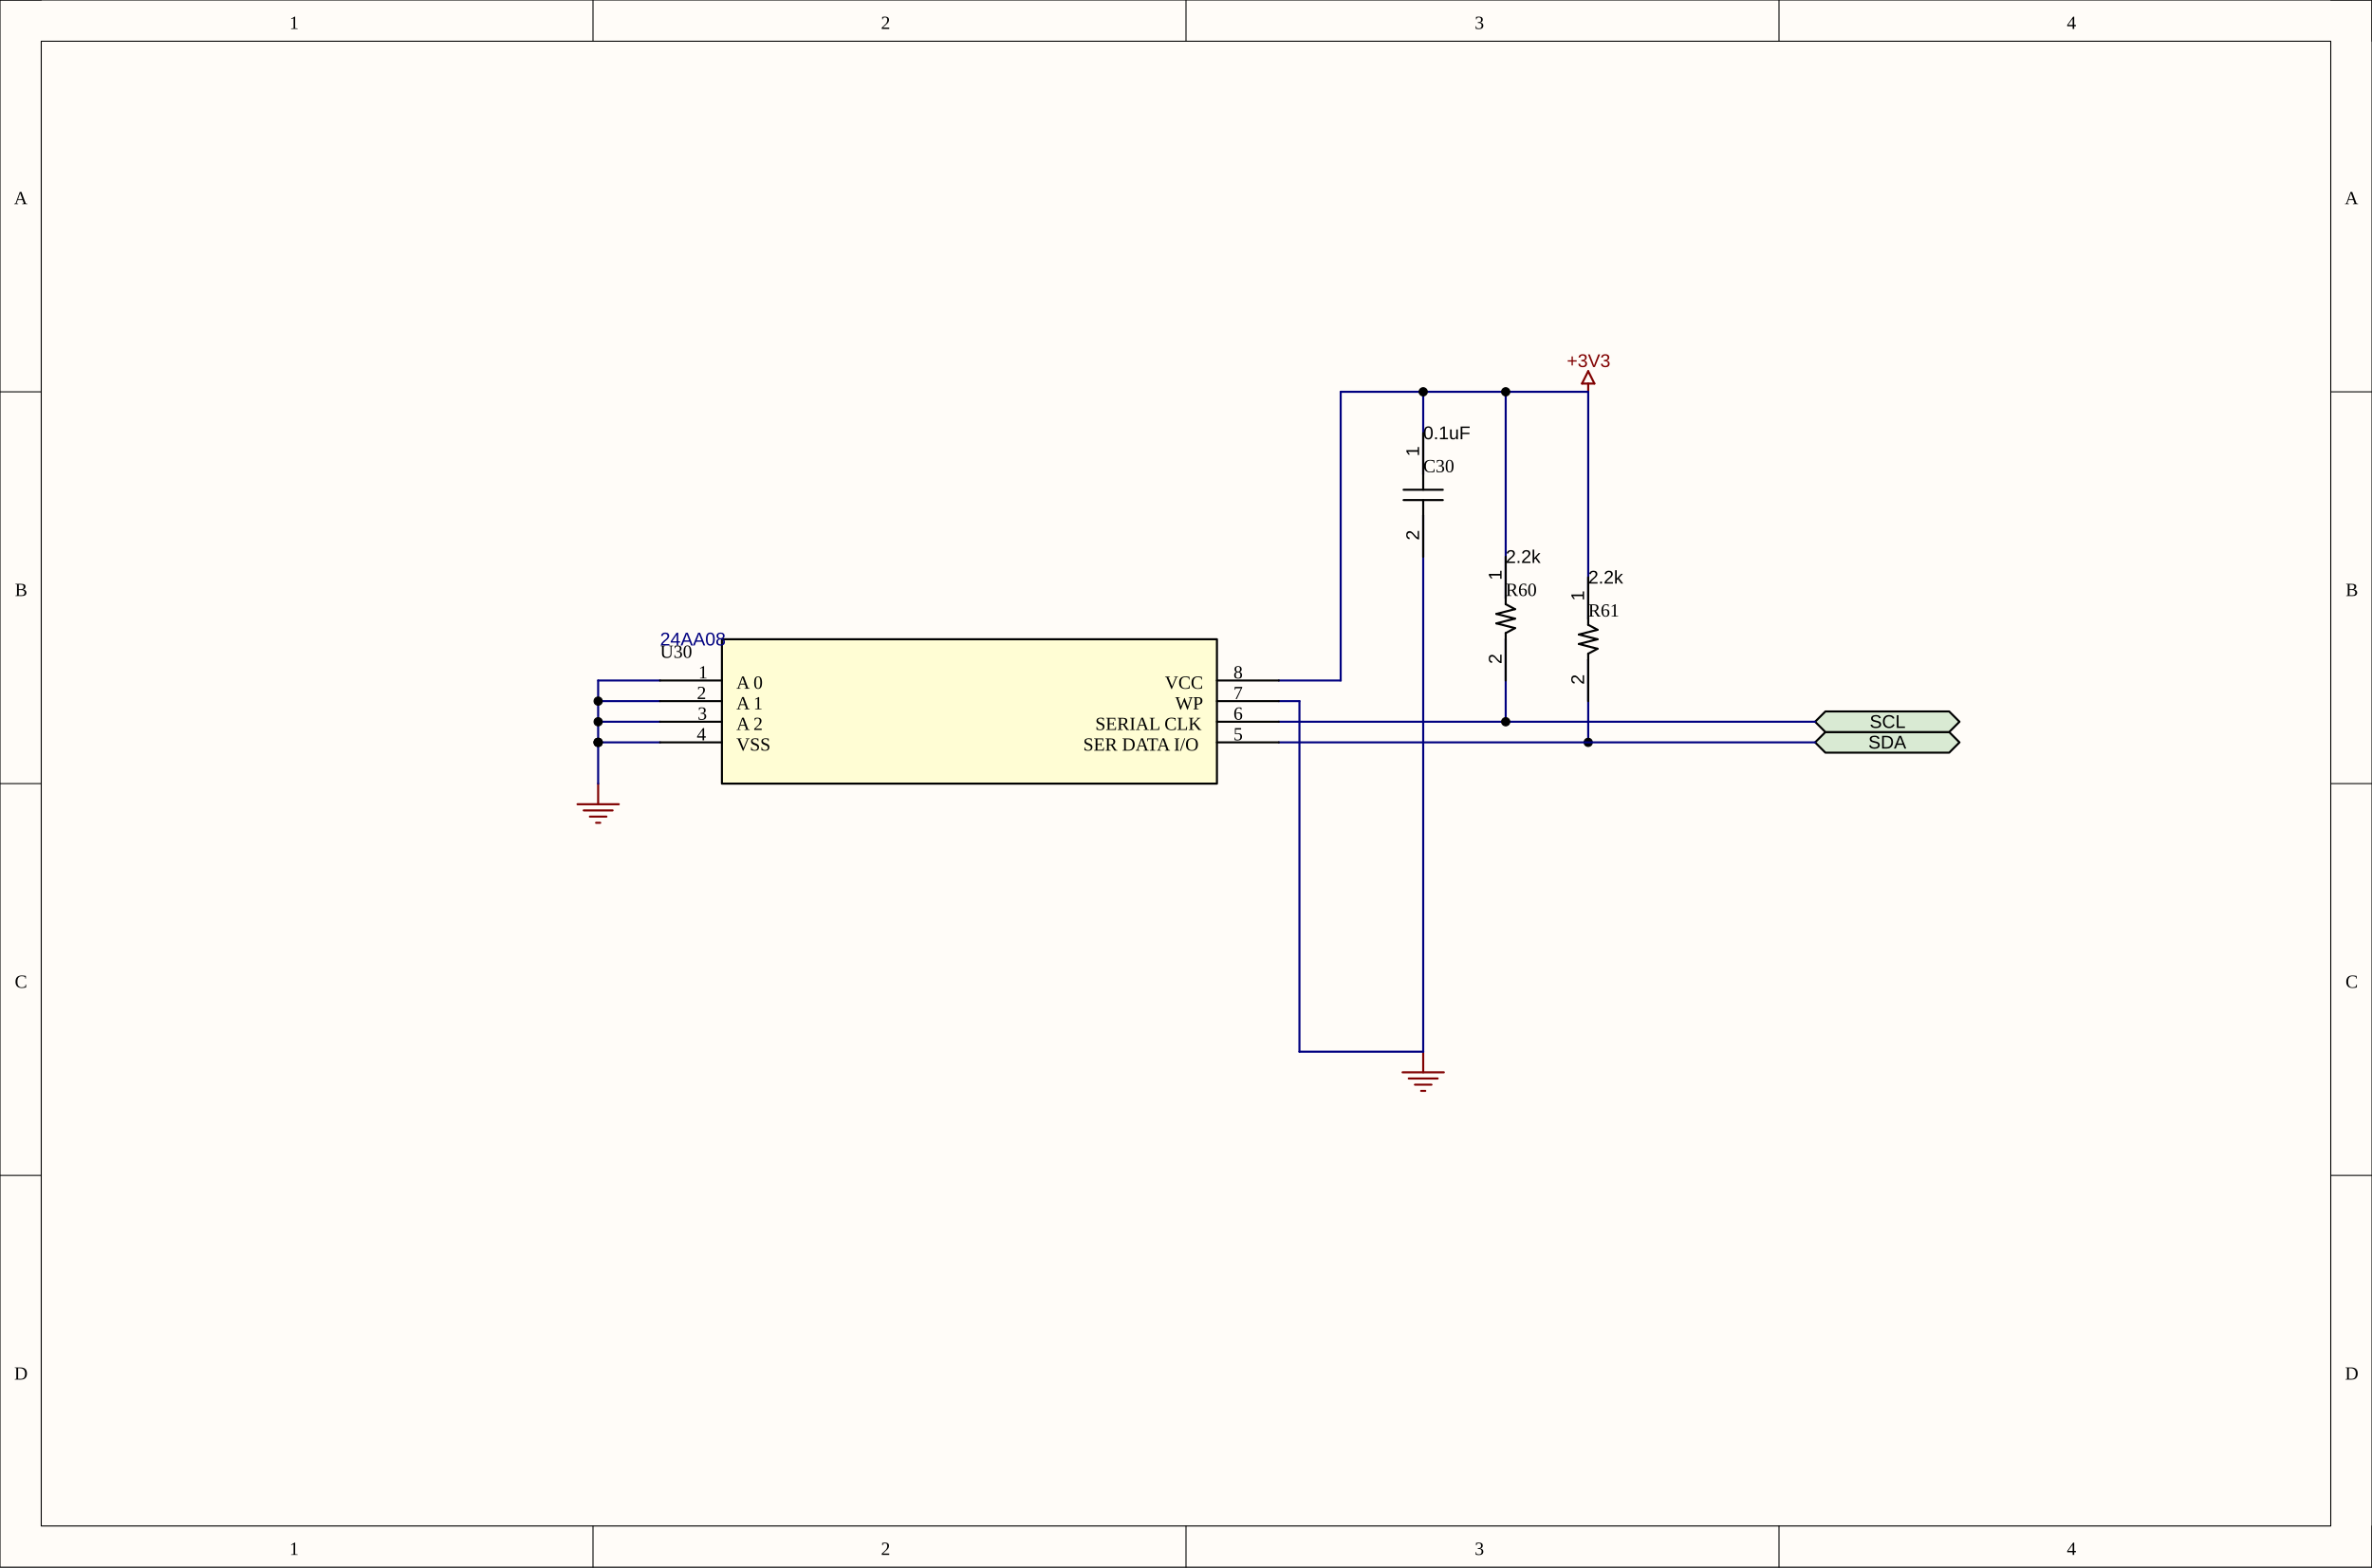
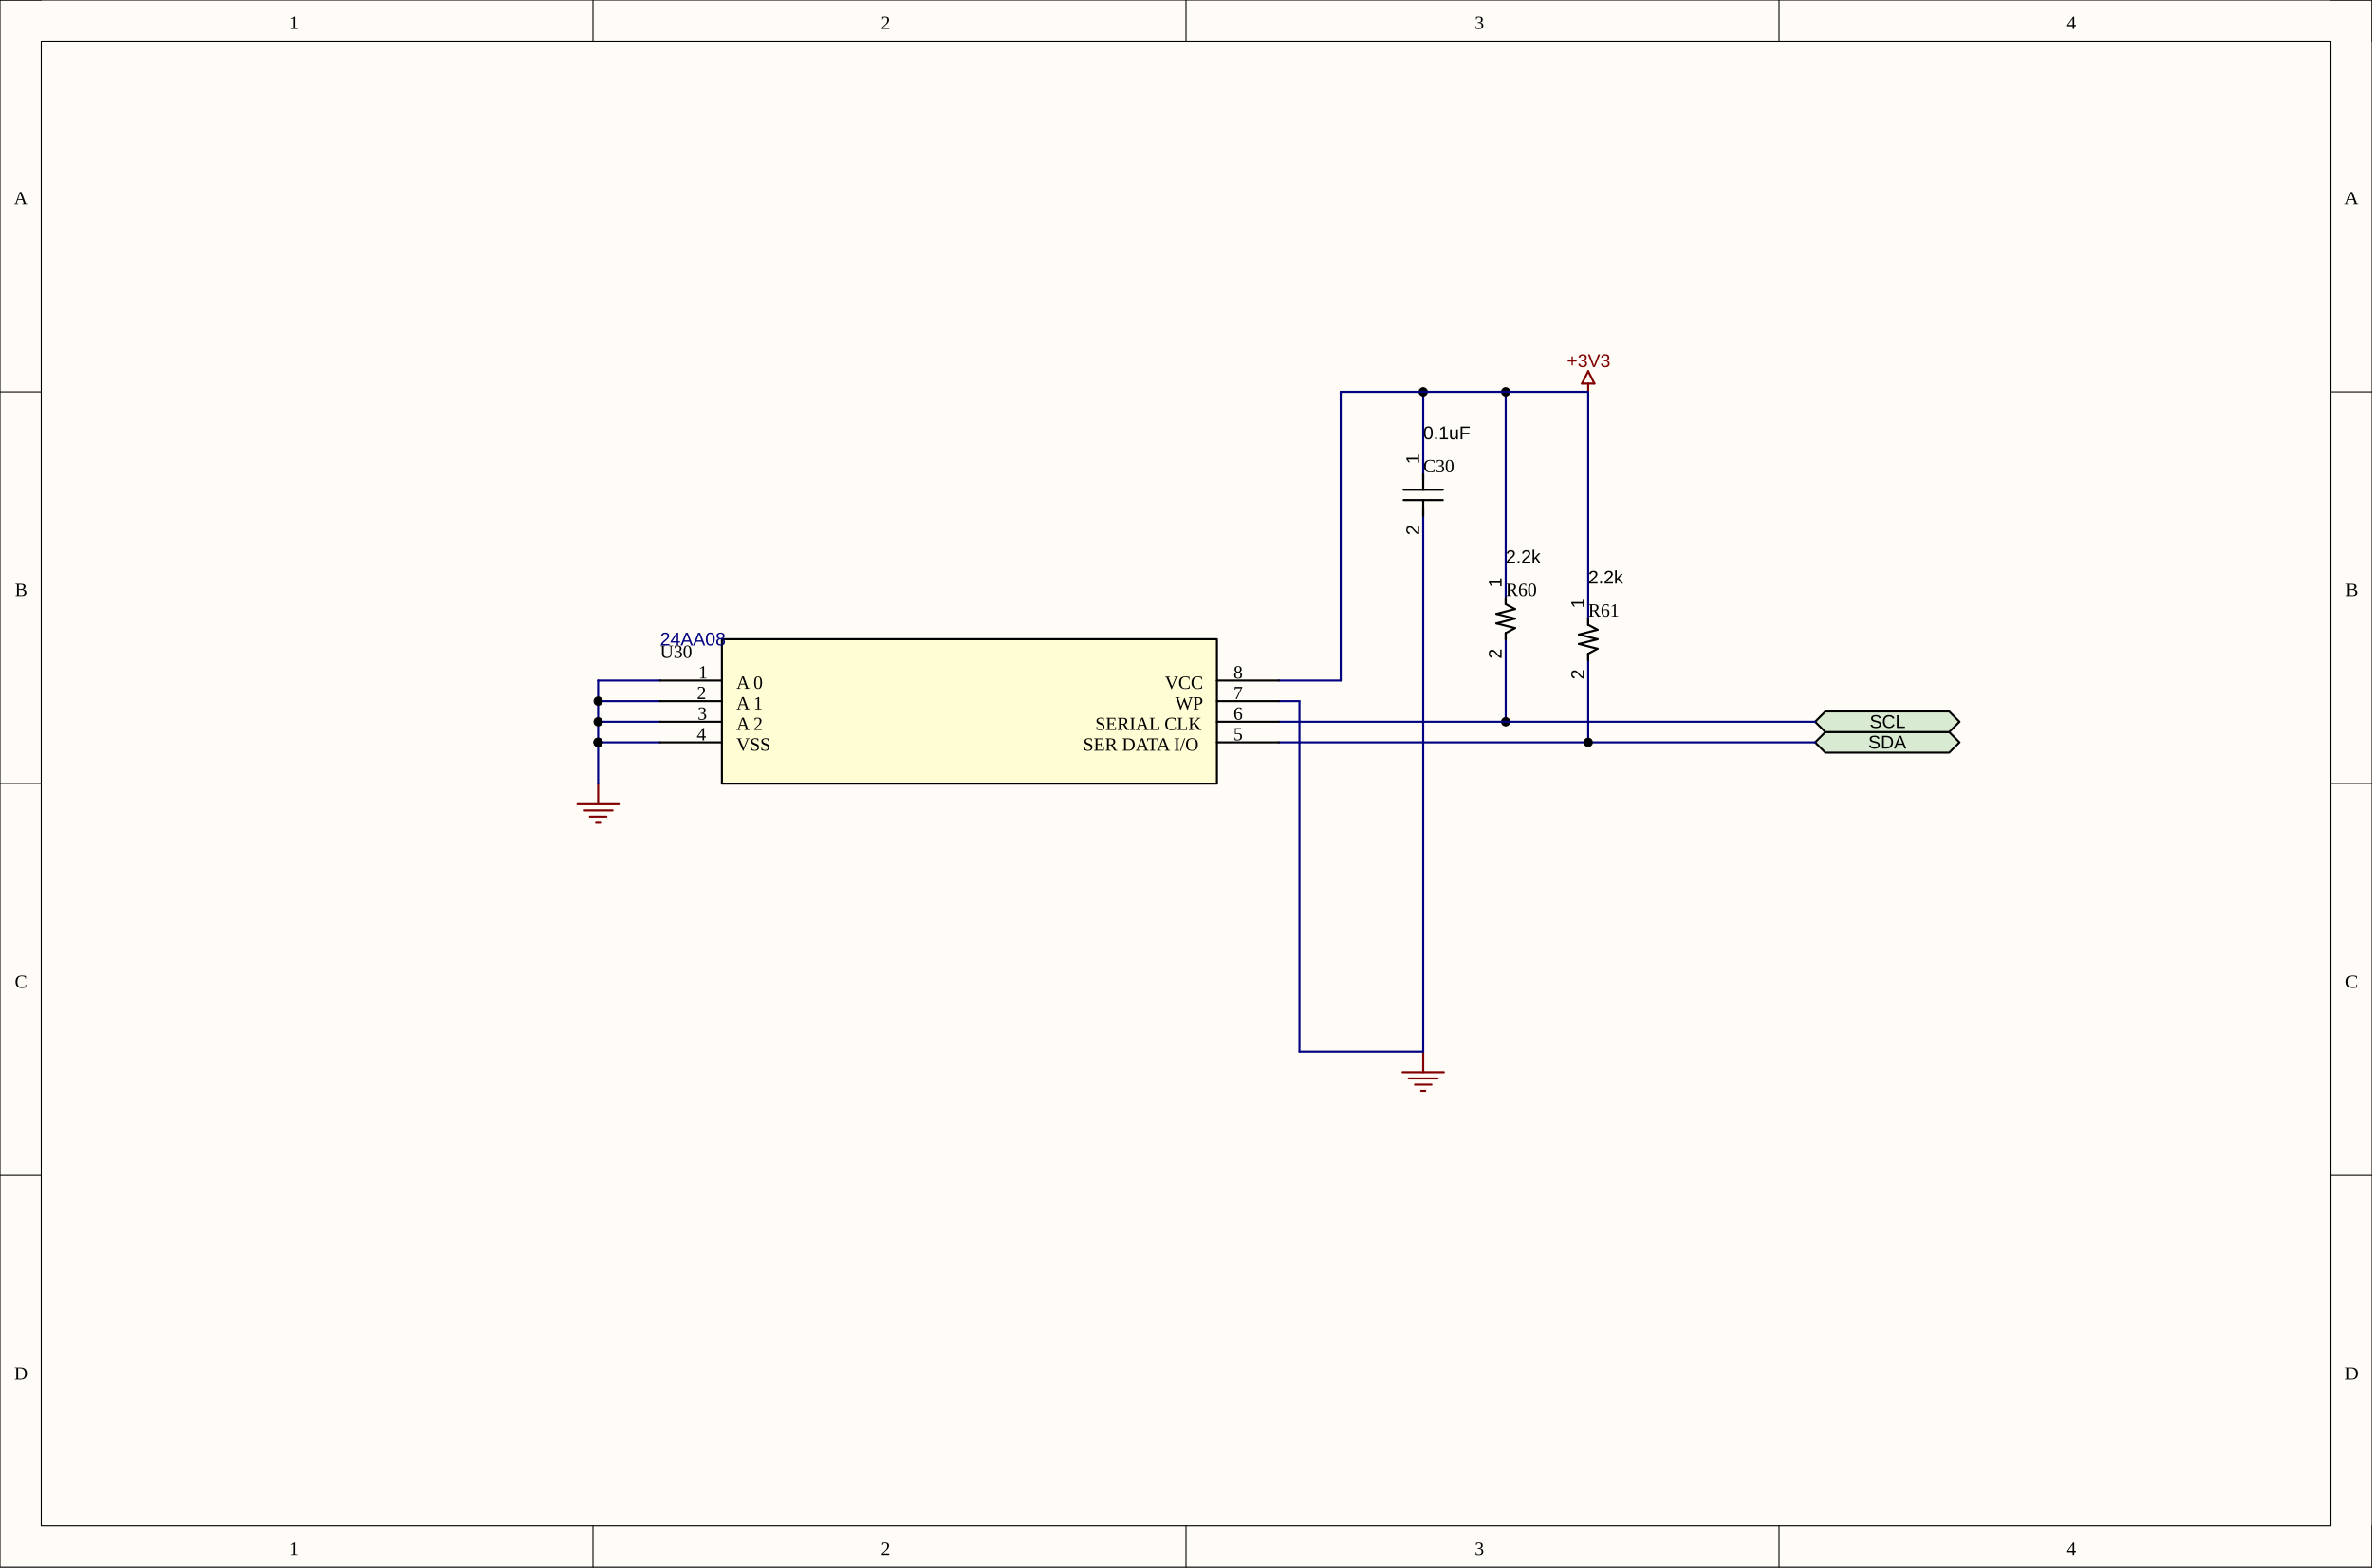
- <svg xmlns="http://www.w3.org/2000/svg" version="1.1" stroke-linecap="round" stroke-linejoin="round" fill="none" width="1150" height="760" viewBox="0 0 1150 760" data-doc-id="0MPFY3GQ" data-doc-ver="2">
+ <svg xmlns="http://www.w3.org/2000/svg" version="1.1" stroke-linecap="round" stroke-linejoin="round" fill="none" width="1150" height="760" viewBox="0 0 1150 760" data-doc-id="FQWUHC8X" data-doc-ver="2">
  <g id="scene">
    <g id="DocumentMainGroup">
      <g id="BackgroundGroup">
        <rect x="0" y="0" width="1150" height="760" fill="#E3E3E3" fill-opacity="1" />
      </g>
-       <g id="0MPFY3GQ">
-         <g id="0MPFY3GQ">
+       <g id="FQWUHC8X">
+         <g id="FQWUHC8X">
          <rect x="0" y="0" width="1150" height="760" fill="#FFFCF8" fill-opacity="1" />
          <rect x="0" y="0" width="1150" height="760" stroke="#000000" stroke-width="0.5px" vector-effect="non-scaling-stroke" />
          <rect x="20" y="20" width="1110" height="720" fill="#FFFCF8" fill-opacity="1" />
          <rect x="20" y="20" width="1110" height="720" stroke="#000000" stroke-width="0.5px" vector-effect="non-scaling-stroke" />
          <line x1="287.5" y1="760" x2="287.5" y2="740" stroke="#000000" stroke-width="0.5px" vector-effect="non-scaling-stroke" />
          <text x="140.337" y="754.03" font-size="9.03px" font-family="Times New Roman" fill="#000000" xml:space="preserve">1</text>
          <line x1="287.5" y1="0" x2="287.5" y2="20" stroke="#000000" stroke-width="0.5px" vector-effect="non-scaling-stroke" />
          <text x="140.337" y="14.03" font-size="9.03px" font-family="Times New Roman" fill="#000000" xml:space="preserve">1</text>
          <line x1="575" y1="760" x2="575" y2="740" stroke="#000000" stroke-width="0.5px" vector-effect="non-scaling-stroke" />
          <text x="427.11" y="754.03" font-size="9.03px" font-family="Times New Roman" fill="#000000" xml:space="preserve">2</text>
          <line x1="575" y1="0" x2="575" y2="20" stroke="#000000" stroke-width="0.5px" vector-effect="non-scaling-stroke" />
          <text x="427.11" y="14.03" font-size="9.03px" font-family="Times New Roman" fill="#000000" xml:space="preserve">2</text>
          <line x1="862.5" y1="760" x2="862.5" y2="740" stroke="#000000" stroke-width="0.5px" vector-effect="non-scaling-stroke" />
          <text x="714.985" y="754.03" font-size="9.03px" font-family="Times New Roman" fill="#000000" xml:space="preserve">3</text>
          <line x1="862.5" y1="0" x2="862.5" y2="20" stroke="#000000" stroke-width="0.5px" vector-effect="non-scaling-stroke" />
          <text x="714.985" y="14.03" font-size="9.03px" font-family="Times New Roman" fill="#000000" xml:space="preserve">3</text>
          <line x1="1150" y1="760" x2="1150" y2="740" stroke="#000000" stroke-width="0.5px" vector-effect="non-scaling-stroke" />
          <text x="1002.048" y="754.03" font-size="9.03px" font-family="Times New Roman" fill="#000000" xml:space="preserve">4</text>
          <line x1="1150" y1="0" x2="1150" y2="20" stroke="#000000" stroke-width="0.5px" vector-effect="non-scaling-stroke" />
          <text x="1002.048" y="14.03" font-size="9.03px" font-family="Times New Roman" fill="#000000" xml:space="preserve">4</text>
          <line x1="0" y1="570" x2="20" y2="570" stroke="#000000" stroke-width="0.5px" vector-effect="non-scaling-stroke" />
          <text x="6.911" y="669.03" font-size="9.03px" font-family="Times New Roman" fill="#000000" xml:space="preserve">D</text>
          <line x1="1150" y1="570" x2="1130" y2="570" stroke="#000000" stroke-width="0.5px" vector-effect="non-scaling-stroke" />
          <text x="1136.911" y="669.03" font-size="9.03px" font-family="Times New Roman" fill="#000000" xml:space="preserve">D</text>
          <line x1="0" y1="380" x2="20" y2="380" stroke="#000000" stroke-width="0.5px" vector-effect="non-scaling-stroke" />
          <text x="7.145" y="479.03" font-size="9.03px" font-family="Times New Roman" fill="#000000" xml:space="preserve">C</text>
          <line x1="1150" y1="380" x2="1130" y2="380" stroke="#000000" stroke-width="0.5px" vector-effect="non-scaling-stroke" />
          <text x="1137.145" y="479.03" font-size="9.03px" font-family="Times New Roman" fill="#000000" xml:space="preserve">C</text>
          <line x1="0" y1="190" x2="20" y2="190" stroke="#000000" stroke-width="0.5px" vector-effect="non-scaling-stroke" />
          <text x="7.235" y="289.03" font-size="9.03px" font-family="Times New Roman" fill="#000000" xml:space="preserve">B</text>
          <line x1="1150" y1="190" x2="1130" y2="190" stroke="#000000" stroke-width="0.5px" vector-effect="non-scaling-stroke" />
          <text x="1137.235" y="289.03" font-size="9.03px" font-family="Times New Roman" fill="#000000" xml:space="preserve">B</text>
          <line x1="0" y1="0" x2="20" y2="0" stroke="#000000" stroke-width="0.5px" vector-effect="non-scaling-stroke" />
          <text x="6.79" y="99.03" font-size="9.03px" font-family="Times New Roman" fill="#000000" xml:space="preserve">A</text>
          <line x1="1150" y1="0" x2="1130" y2="0" stroke="#000000" stroke-width="0.5px" vector-effect="non-scaling-stroke" />
          <text x="1136.79" y="99.03" font-size="9.03px" font-family="Times New Roman" fill="#000000" xml:space="preserve">A</text>
        </g>
        <g id="DocumentItemsGroup">
-           <g id="JJMVMFON">
+           <g id="ATZDYCKE">
            <polygon points="885,365 880,360 885,355 945,355 950,360 945,365" fill="#D9EAD3" fill-opacity="1" />
            <polygon points="885,365 880,360 885,355 945,355 950,360 945,365" fill="none" stroke="#000000" stroke-width="1px" />
            <text x="905.791" y="363" font-size="8.951px" font-family="Arial" fill="#000000" xml:space="preserve">SDA</text>
          </g>
-           <g id="PMKOMTPF">
+           <g id="SANFYKCW">
            <polygon points="885,355 880,350 885,345 945,345 950,350 945,355" fill="#D9EAD3" fill-opacity="1" />
            <polygon points="885,355 880,350 885,345 945,345 950,350 945,355" fill="none" stroke="#000000" stroke-width="1px" />
            <text x="906.453" y="353" font-size="8.951px" font-family="Arial" fill="#000000" xml:space="preserve">SCL</text>
          </g>
-           <g id="ENNYXDQX">
+           <g id="DMTTVQSK">
+             <line x1="770" y1="180" x2="767" y2="186" stroke="#800000" stroke-width="1px" />
+             <line x1="770" y1="180" x2="773" y2="186" stroke="#800000" stroke-width="1px" />
+             <line x1="767" y1="186" x2="773" y2="186" stroke="#800000" stroke-width="1px" />
+             <text x="759.626" y="178" font-size="8.951px" font-family="Arial" fill="#800000" xml:space="preserve">+3V3</text>
+             <line x1="770" y1="190" x2="770" y2="186" stroke="#800000" stroke-width="1px" />
+           </g>
+           <g id="IZNGVCXX">
            <line x1="680" y1="520" x2="700" y2="520" stroke="#800000" stroke-width="1px" />
            <line x1="683" y1="523" x2="697" y2="523" stroke="#800000" stroke-width="1px" />
            <line x1="686" y1="526" x2="694" y2="526" stroke="#800000" stroke-width="1px" />
            <line x1="689" y1="529" x2="691" y2="529" stroke="#800000" stroke-width="1px" />
            <line x1="690" y1="510" x2="690" y2="520" stroke="#800000" stroke-width="1px" />
          </g>
-           <g id="GVKESYEN">
-             <line x1="770" y1="180" x2="767" y2="186" stroke="#800000" stroke-width="1px" />
-             <line x1="770" y1="180" x2="773" y2="186" stroke="#800000" stroke-width="1px" />
-             <line x1="767" y1="186" x2="773" y2="186" stroke="#800000" stroke-width="1px" />
-             <text x="759.626" y="178" font-size="8.951px" font-family="Arial" fill="#800000" xml:space="preserve">+3V3</text>
-             <line x1="770" y1="190" x2="770" y2="186" stroke="#800000" stroke-width="1px" />
-           </g>
-           <g id="MLHSXFXV">
+           <g id="VWJVTHWG">
            <line x1="280" y1="390" x2="300" y2="390" stroke="#800000" stroke-width="1px" />
            <line x1="283" y1="393" x2="297" y2="393" stroke="#800000" stroke-width="1px" />
            <line x1="286" y1="396" x2="294" y2="396" stroke="#800000" stroke-width="1px" />
            <line x1="289" y1="399" x2="291" y2="399" stroke="#800000" stroke-width="1px" />
            <line x1="290" y1="380" x2="290" y2="390" stroke="#800000" stroke-width="1px" />
          </g>
-           <g id="CJTIWACN">
+           <g id="COIARHBM">
            <line x1="320" y1="360" x2="290" y2="360" stroke="#000080" stroke-width="1px" />
            <rect x="288" y="358" width="4" height="4" rx="2" ry="2" fill="#000000" fill-opacity="1" />
            <rect x="288" y="358" width="4" height="4" rx="2" ry="2" stroke="#000000" stroke-width="0.5px" vector-effect="non-scaling-stroke" />
          </g>
-           <g id="DLHRLADI">
+           <g id="GGZWEQCZ">
+             <line x1="730" y1="310" x2="730" y2="350" stroke="#000080" stroke-width="1px" />
+             <rect x="728" y="348" width="4" height="4" rx="2" ry="2" fill="#000000" fill-opacity="1" />
+             <rect x="728" y="348" width="4" height="4" rx="2" ry="2" stroke="#000000" stroke-width="0.5px" vector-effect="non-scaling-stroke" />
+           </g>
+           <g id="JPZXTKZM">
+             <line x1="630" y1="510" x2="690" y2="510" stroke="#000080" stroke-width="1px" />
+           </g>
+           <g id="NBNOZFAJ">
+             <line x1="290" y1="360" x2="290" y2="380" stroke="#000080" stroke-width="1px" />
+             <rect x="288" y="358" width="4" height="4" rx="2" ry="2" fill="#000000" fill-opacity="1" />
+             <rect x="288" y="358" width="4" height="4" rx="2" ry="2" stroke="#000000" stroke-width="0.5px" vector-effect="non-scaling-stroke" />
+           </g>
+           <g id="OSBSMPIF">
+             <line x1="290" y1="330" x2="290" y2="360" stroke="#000080" stroke-width="1px" />
+             <rect x="288" y="358" width="4" height="4" rx="2" ry="2" fill="#000000" fill-opacity="1" />
+             <rect x="288" y="358" width="4" height="4" rx="2" ry="2" stroke="#000000" stroke-width="0.5px" vector-effect="non-scaling-stroke" />
+           </g>
+           <g id="PDWMGTFR">
+             <line x1="620" y1="360" x2="880" y2="360" stroke="#000080" stroke-width="1px" />
+           </g>
+           <g id="ROZKMOSY">
+             <line x1="690" y1="230" x2="690" y2="190" stroke="#000080" stroke-width="1px" />
+             <rect x="688" y="188" width="4" height="4" rx="2" ry="2" fill="#000000" fill-opacity="1" />
+             <rect x="688" y="188" width="4" height="4" rx="2" ry="2" stroke="#000000" stroke-width="0.5px" vector-effect="non-scaling-stroke" />
+           </g>
+           <g id="RUTPIMWJ">
+             <line x1="320" y1="350" x2="290" y2="350" stroke="#000080" stroke-width="1px" />
+             <rect x="288" y="348" width="4" height="4" rx="2" ry="2" fill="#000000" fill-opacity="1" />
+             <rect x="288" y="348" width="4" height="4" rx="2" ry="2" stroke="#000000" stroke-width="0.5px" vector-effect="non-scaling-stroke" />
+           </g>
+           <g id="SWIMHTOA">
+             <line x1="320" y1="330" x2="290" y2="330" stroke="#000080" stroke-width="1px" />
+           </g>
+           <g id="UOUVEWQL">
            <line x1="620" y1="350" x2="880" y2="350" stroke="#000080" stroke-width="1px" />
          </g>
-           <g id="FMFMTBFE">
+           <g id="VPYDZLLU">
+             <line x1="650" y1="330" x2="650" y2="190" stroke="#000080" stroke-width="1px" />
+           </g>
+           <g id="VUASVBET">
+             <line x1="620" y1="330" x2="650" y2="330" stroke="#000080" stroke-width="1px" />
+           </g>
+           <g id="WYGZKRZF">
+             <line x1="770" y1="300" x2="770" y2="190" stroke="#000080" stroke-width="1px" />
+           </g>
+           <g id="WZYAWXUO">
+             <line x1="730" y1="290" x2="730" y2="190" stroke="#000080" stroke-width="1px" />
+             <rect x="728" y="188" width="4" height="4" rx="2" ry="2" fill="#000000" fill-opacity="1" />
+             <rect x="728" y="188" width="4" height="4" rx="2" ry="2" stroke="#000000" stroke-width="0.5px" vector-effect="non-scaling-stroke" />
+           </g>
+           <g id="XQECJEYY">
            <line x1="770" y1="320" x2="770" y2="360" stroke="#000080" stroke-width="1px" />
            <rect x="768" y="358" width="4" height="4" rx="2" ry="2" fill="#000000" fill-opacity="1" />
            <rect x="768" y="358" width="4" height="4" rx="2" ry="2" stroke="#000000" stroke-width="0.5px" vector-effect="non-scaling-stroke" />
          </g>
-           <g id="GNWMSUDY">
-             <line x1="290" y1="330" x2="290" y2="360" stroke="#000080" stroke-width="1px" />
-             <rect x="288" y="358" width="4" height="4" rx="2" ry="2" fill="#000000" fill-opacity="1" />
-             <rect x="288" y="358" width="4" height="4" rx="2" ry="2" stroke="#000000" stroke-width="0.5px" vector-effect="non-scaling-stroke" />
-           </g>
-           <g id="HIRWFZBC">
-             <line x1="320" y1="330" x2="290" y2="330" stroke="#000080" stroke-width="1px" />
-           </g>
-           <g id="JDMLVSJF">
-             <line x1="630" y1="510" x2="690" y2="510" stroke="#000080" stroke-width="1px" />
-           </g>
-           <g id="KZCOZTFA">
-             <line x1="620" y1="340" x2="630" y2="340" stroke="#000080" stroke-width="1px" />
-           </g>
-           <g id="LOLLHZIA">
+           <g id="XSCJSLPP">
            <line x1="650" y1="190" x2="770" y2="190" stroke="#000080" stroke-width="1px" />
          </g>
-           <g id="LVANMMSD">
-             <line x1="320" y1="350" x2="290" y2="350" stroke="#000080" stroke-width="1px" />
-             <rect x="288" y="348" width="4" height="4" rx="2" ry="2" fill="#000000" fill-opacity="1" />
-             <rect x="288" y="348" width="4" height="4" rx="2" ry="2" stroke="#000000" stroke-width="0.5px" vector-effect="non-scaling-stroke" />
-           </g>
-           <g id="NOCTPRNV">
-             <line x1="620" y1="330" x2="650" y2="330" stroke="#000080" stroke-width="1px" />
-           </g>
-           <g id="OMGXCSOG">
-             <line x1="290" y1="360" x2="290" y2="380" stroke="#000080" stroke-width="1px" />
-             <rect x="288" y="358" width="4" height="4" rx="2" ry="2" fill="#000000" fill-opacity="1" />
-             <rect x="288" y="358" width="4" height="4" rx="2" ry="2" stroke="#000000" stroke-width="0.5px" vector-effect="non-scaling-stroke" />
-           </g>
-           <g id="PGGVYLMW">
-             <line x1="730" y1="310" x2="730" y2="350" stroke="#000080" stroke-width="1px" />
-             <rect x="728" y="348" width="4" height="4" rx="2" ry="2" fill="#000000" fill-opacity="1" />
-             <rect x="728" y="348" width="4" height="4" rx="2" ry="2" stroke="#000000" stroke-width="0.5px" vector-effect="non-scaling-stroke" />
-           </g>
-           <g id="QTZZXOOL">
+           <g id="XTFYEWLL">
+             <line x1="630" y1="340" x2="630" y2="510" stroke="#000080" stroke-width="1px" />
+           </g>
+           <g id="YJHORVBQ">
            <line x1="320" y1="340" x2="290" y2="340" stroke="#000080" stroke-width="1px" />
            <rect x="288" y="338" width="4" height="4" rx="2" ry="2" fill="#000000" fill-opacity="1" />
            <rect x="288" y="338" width="4" height="4" rx="2" ry="2" stroke="#000000" stroke-width="0.5px" vector-effect="non-scaling-stroke" />
          </g>
-           <g id="SHCRWCYB">
-             <line x1="770" y1="300" x2="770" y2="190" stroke="#000080" stroke-width="1px" />
-           </g>
-           <g id="TWHNUMLU">
-             <line x1="630" y1="340" x2="630" y2="510" stroke="#000080" stroke-width="1px" />
-           </g>
-           <g id="TYEXUDNE">
-             <line x1="620" y1="360" x2="880" y2="360" stroke="#000080" stroke-width="1px" />
-           </g>
-           <g id="VQUFLGAM">
-             <line x1="650" y1="330" x2="650" y2="190" stroke="#000080" stroke-width="1px" />
-           </g>
-           <g id="VXQAZEBJ">
-             <line x1="730" y1="290" x2="730" y2="190" stroke="#000080" stroke-width="1px" />
-             <rect x="728" y="188" width="4" height="4" rx="2" ry="2" fill="#000000" fill-opacity="1" />
-             <rect x="728" y="188" width="4" height="4" rx="2" ry="2" stroke="#000000" stroke-width="0.5px" vector-effect="non-scaling-stroke" />
-           </g>
-           <g id="YPBLXVAG">
+           <g id="ZBWPSEMR">
+             <line x1="620" y1="340" x2="630" y2="340" stroke="#000080" stroke-width="1px" />
+           </g>
+           <g id="ZDECHDFQ">
            <line x1="690" y1="250" x2="690" y2="510" stroke="#000080" stroke-width="1px" />
          </g>
-           <g id="ZGDQFUNX">
-             <line x1="690" y1="230" x2="690" y2="190" stroke="#000080" stroke-width="1px" />
-             <rect x="688" y="188" width="4" height="4" rx="2" ry="2" fill="#000000" fill-opacity="1" />
-             <rect x="688" y="188" width="4" height="4" rx="2" ry="2" stroke="#000000" stroke-width="0.5px" vector-effect="non-scaling-stroke" />
-           </g>
-           <g id="4GMJDU4T">
-             <g id="TXHHSGEF">
+           <g id="15TYWT9C">
+             <g id="HX2FEL5Z">
+               <rect x="350" y="310" width="240" height="70" fill="#FFFFB0" fill-opacity="0.49" />
+               <rect x="350" y="310" width="240" height="70" stroke="#000000" stroke-width="1px" />
+             </g>
+             <g id="J0IMDPQK">
+               <line x1="350" y1="330" x2="320" y2="330" stroke="#000000" stroke-width="1px" />
+               <text x="357" y="334" font-size="9.03px" font-family="Times New Roman" fill="#000000" xml:space="preserve">A 0</text>
+               <text x="338.587" y="329" font-size="9.03px" font-family="Times New Roman" fill="#000000" xml:space="preserve">1</text>
+             </g>
+             <g id="252EF5NS">
+               <line x1="350" y1="340" x2="320" y2="340" stroke="#000000" stroke-width="1px" />
+               <text x="357" y="344" font-size="9.03px" font-family="Times New Roman" fill="#000000" xml:space="preserve">A 1</text>
+               <text x="337.86" y="339" font-size="9.03px" font-family="Times New Roman" fill="#000000" xml:space="preserve">2</text>
+             </g>
+             <g id="B2IOUKF2">
+               <line x1="350" y1="350" x2="320" y2="350" stroke="#000000" stroke-width="1px" />
+               <text x="357" y="354" font-size="9.03px" font-family="Times New Roman" fill="#000000" xml:space="preserve">A 2</text>
+               <text x="338.235" y="349" font-size="9.03px" font-family="Times New Roman" fill="#000000" xml:space="preserve">3</text>
+             </g>
+             <g id="2XU1VX99">
+               <line x1="350" y1="360" x2="320" y2="360" stroke="#000000" stroke-width="1px" />
+               <text x="357" y="364" font-size="9.03px" font-family="Times New Roman" fill="#000000" xml:space="preserve">VSS</text>
+               <text x="337.798" y="359" font-size="9.03px" font-family="Times New Roman" fill="#000000" xml:space="preserve">4</text>
+             </g>
+             <g id="JV87ER3F">
+               <line x1="590" y1="360" x2="620" y2="360" stroke="#000000" stroke-width="1px" />
+               <text x="525.156" y="364" font-size="9.03px" font-family="Times New Roman" fill="#000000" xml:space="preserve">SER DATA I/O</text>
+               <text x="598" y="359" font-size="9.03px" font-family="Times New Roman" fill="#000000" xml:space="preserve">5</text>
+             </g>
+             <g id="B0DOVAGR">
+               <line x1="590" y1="350" x2="620" y2="350" stroke="#000000" stroke-width="1px" />
+               <text x="531.003" y="354" font-size="9.03px" font-family="Times New Roman" fill="#000000" xml:space="preserve">SERIAL CLK</text>
+               <text x="598" y="349" font-size="9.03px" font-family="Times New Roman" fill="#000000" xml:space="preserve">6</text>
+             </g>
+             <g id="7OWNRB1R">
+               <line x1="590" y1="340" x2="620" y2="340" stroke="#000000" stroke-width="1px" />
+               <text x="569.773" y="344" font-size="9.03px" font-family="Times New Roman" fill="#000000" xml:space="preserve">WP</text>
+               <text x="598" y="339" font-size="9.03px" font-family="Times New Roman" fill="#000000" xml:space="preserve">7</text>
+             </g>
+             <g id="01Y5GUBQ">
+               <line x1="590" y1="330" x2="620" y2="330" stroke="#000000" stroke-width="1px" />
+               <text x="564.746" y="334" font-size="9.03px" font-family="Times New Roman" fill="#000000" xml:space="preserve">VCC</text>
+               <text x="598" y="329" font-size="9.03px" font-family="Times New Roman" fill="#000000" xml:space="preserve">8</text>
+             </g>
+             <g id="1W07G7FL">
+               <text x="320" y="313" font-size="8.951px" font-family="Arial" fill="#000080" xml:space="preserve">24AA08</text>
+             </g>
+             <g id="353JL02V">
+               <text x="320" y="319" font-size="9.03px" font-family="Times New Roman" fill="#000000" xml:space="preserve">U30</text>
+             </g>
+           </g>
+           <g id="30JQY2HV">
+             <g id="5LCDXXLN">
+               <line x1="730" y1="293" x2="734.5" y2="295.4" stroke="#000000" stroke-width="1px" />
+               <line x1="734.5" y1="295.4" x2="725.5" y2="297.7" stroke="#000000" stroke-width="1px" />
+               <line x1="725.5" y1="297.7" x2="734.5" y2="300" stroke="#000000" stroke-width="1px" />
+               <line x1="734.5" y1="300" x2="725.5" y2="302.3" stroke="#000000" stroke-width="1px" />
+               <line x1="725.5" y1="302.3" x2="734.5" y2="304.6" stroke="#000000" stroke-width="1px" />
+               <line x1="734.5" y1="304.6" x2="730" y2="307" stroke="#000000" stroke-width="1px" />
+             </g>
+             <g id="U0CJAWK7">
+               <line x1="730" y1="290" x2="730" y2="293" stroke="#000000" stroke-width="1px" />
+             </g>
+             <g id="0LKMLTWB">
+               <line x1="730" y1="310" x2="730" y2="307" stroke="#000000" stroke-width="1px" />
+             </g>
+             <g id="EFSWGZXU">
+               <line x1="730" y1="293" x2="730" y2="290" stroke="#000000" stroke-width="1px" />
+               <text x="728" y="285" font-size="8.951px" font-family="Arial" fill="#000000" xml:space="preserve" transform="rotate(-90 728 285)">1</text>
+             </g>
+             <g id="RMM9QU0J">
+               <line x1="730" y1="307" x2="730" y2="310" stroke="#000000" stroke-width="1px" />
+               <text x="728" y="319.506" font-size="8.951px" font-family="Arial" fill="#000000" xml:space="preserve" transform="rotate(-90 728 319.5061)">2</text>
+             </g>
+             <g id="0L7TQCLA">
+               <text x="730" y="289" font-size="9.03px" font-family="Times New Roman" fill="#000000" xml:space="preserve">R60</text>
+             </g>
+             <g id="RWBTAM8D">
+               <text x="730" y="273" font-size="8.951px" font-family="Arial" fill="#000000" xml:space="preserve">2.2k</text>
+             </g>
+           </g>
+           <g id="J2R7CQKF">
+             <g id="IBIQCCJV">
              <line x1="770" y1="303" x2="774.5" y2="305.4" stroke="#000000" stroke-width="1px" />
              <line x1="774.5" y1="305.4" x2="765.5" y2="307.7" stroke="#000000" stroke-width="1px" />
              <line x1="765.5" y1="307.7" x2="774.5" y2="310" stroke="#000000" stroke-width="1px" />
              <line x1="774.5" y1="310" x2="765.5" y2="312.3" stroke="#000000" stroke-width="1px" />
              <line x1="765.5" y1="312.3" x2="774.5" y2="314.6" stroke="#000000" stroke-width="1px" />
              <line x1="774.5" y1="314.6" x2="770" y2="317" stroke="#000000" stroke-width="1px" />
            </g>
-             <g id="NDR6I7OP">
+             <g id="WT8C4RWD">
              <line x1="770" y1="300" x2="770" y2="303" stroke="#000000" stroke-width="1px" />
            </g>
-             <g id="6HDT3O1W">
+             <g id="XUQMLRDY">
              <line x1="770" y1="320" x2="770" y2="317" stroke="#000000" stroke-width="1px" />
            </g>
-             <g id="JO1MFFS5">
-               <line x1="770" y1="280" x2="770" y2="300" stroke="#000000" stroke-width="1px" />
-               <text x="768" y="291.335" font-size="8.951px" font-family="Arial" fill="#000000" xml:space="preserve" transform="rotate(-90 768 291.3348)">1</text>
-             </g>
-             <g id="ZDZCJN2A">
-               <line x1="770" y1="340" x2="770" y2="320" stroke="#000000" stroke-width="1px" />
-               <text x="768" y="332" font-size="8.951px" font-family="Arial" fill="#000000" xml:space="preserve" transform="rotate(-90 768 332)">2</text>
-             </g>
-             <g id="KZ1DSYZH">
+             <g id="HTK1I3RW">
+               <line x1="770" y1="303" x2="770" y2="300" stroke="#000000" stroke-width="1px" />
+               <text x="768" y="295" font-size="8.951px" font-family="Arial" fill="#000000" xml:space="preserve" transform="rotate(-90 768 295)">1</text>
+             </g>
+             <g id="06XIYCFP">
+               <line x1="770" y1="317" x2="770" y2="320" stroke="#000000" stroke-width="1px" />
+               <text x="768" y="329.506" font-size="8.951px" font-family="Arial" fill="#000000" xml:space="preserve" transform="rotate(-90 768 329.5061)">2</text>
+             </g>
+             <g id="EEOOUVFF">
+               <text x="770" y="299" font-size="9.03px" font-family="Times New Roman" fill="#000000" xml:space="preserve">R61</text>
+             </g>
+             <g id="FI5RYKSI">
              <text x="770" y="283" font-size="8.951px" font-family="Arial" fill="#000000" xml:space="preserve">2.2k</text>
            </g>
-             <g id="Y0V7FLCA">
-               <text x="770" y="299" font-size="9.03px" font-family="Times New Roman" fill="#000000" xml:space="preserve">R61</text>
-             </g>
-           </g>
-           <g id="B9K5GOYP">
-             <g id="035T4CA6">
-               <rect x="350" y="310" width="240" height="70" fill="#FFFFB0" fill-opacity="0.49" />
-               <rect x="350" y="310" width="240" height="70" stroke="#000000" stroke-width="1px" />
-             </g>
-             <g id="8XNS9ONS">
-               <line x1="350" y1="330" x2="320" y2="330" stroke="#000000" stroke-width="1px" />
-               <text x="357" y="334" font-size="9.03px" font-family="Times New Roman" fill="#000000" xml:space="preserve">A 0</text>
-               <text x="338.587" y="329" font-size="9.03px" font-family="Times New Roman" fill="#000000" xml:space="preserve">1</text>
-             </g>
-             <g id="CH4DKV58">
-               <line x1="350" y1="340" x2="320" y2="340" stroke="#000000" stroke-width="1px" />
-               <text x="357" y="344" font-size="9.03px" font-family="Times New Roman" fill="#000000" xml:space="preserve">A 1</text>
-               <text x="337.86" y="339" font-size="9.03px" font-family="Times New Roman" fill="#000000" xml:space="preserve">2</text>
-             </g>
-             <g id="6LUTQAME">
-               <line x1="350" y1="350" x2="320" y2="350" stroke="#000000" stroke-width="1px" />
-               <text x="357" y="354" font-size="9.03px" font-family="Times New Roman" fill="#000000" xml:space="preserve">A 2</text>
-               <text x="338.235" y="349" font-size="9.03px" font-family="Times New Roman" fill="#000000" xml:space="preserve">3</text>
-             </g>
-             <g id="OVSE4SD0">
-               <line x1="350" y1="360" x2="320" y2="360" stroke="#000000" stroke-width="1px" />
-               <text x="357" y="364" font-size="9.03px" font-family="Times New Roman" fill="#000000" xml:space="preserve">VSS</text>
-               <text x="337.798" y="359" font-size="9.03px" font-family="Times New Roman" fill="#000000" xml:space="preserve">4</text>
-             </g>
-             <g id="TTZ21VXT">
-               <line x1="590" y1="360" x2="620" y2="360" stroke="#000000" stroke-width="1px" />
-               <text x="525.156" y="364" font-size="9.03px" font-family="Times New Roman" fill="#000000" xml:space="preserve">SER DATA I/O</text>
-               <text x="598" y="359" font-size="9.03px" font-family="Times New Roman" fill="#000000" xml:space="preserve">5</text>
-             </g>
-             <g id="603MGFXQ">
-               <line x1="590" y1="350" x2="620" y2="350" stroke="#000000" stroke-width="1px" />
-               <text x="531.003" y="354" font-size="9.03px" font-family="Times New Roman" fill="#000000" xml:space="preserve">SERIAL CLK</text>
-               <text x="598" y="349" font-size="9.03px" font-family="Times New Roman" fill="#000000" xml:space="preserve">6</text>
-             </g>
-             <g id="8C4QP4JN">
-               <line x1="590" y1="340" x2="620" y2="340" stroke="#000000" stroke-width="1px" />
-               <text x="569.773" y="344" font-size="9.03px" font-family="Times New Roman" fill="#000000" xml:space="preserve">WP</text>
-               <text x="598" y="339" font-size="9.03px" font-family="Times New Roman" fill="#000000" xml:space="preserve">7</text>
-             </g>
-             <g id="2MNSCRXG">
-               <line x1="590" y1="330" x2="620" y2="330" stroke="#000000" stroke-width="1px" />
-               <text x="564.746" y="334" font-size="9.03px" font-family="Times New Roman" fill="#000000" xml:space="preserve">VCC</text>
-               <text x="598" y="329" font-size="9.03px" font-family="Times New Roman" fill="#000000" xml:space="preserve">8</text>
-             </g>
-             <g id="MSEBTJOU">
-               <text x="320" y="313" font-size="8.951px" font-family="Arial" fill="#000080" xml:space="preserve">24AA08</text>
-             </g>
-             <g id="H9RTRN9V">
-               <text x="320" y="319" font-size="9.03px" font-family="Times New Roman" fill="#000000" xml:space="preserve">U30</text>
-             </g>
-           </g>
-           <g id="Q31AQ8UT">
-             <g id="AJVEQ3SN">
-               <line x1="730" y1="293" x2="734.5" y2="295.4" stroke="#000000" stroke-width="1px" />
-               <line x1="734.5" y1="295.4" x2="725.5" y2="297.7" stroke="#000000" stroke-width="1px" />
-               <line x1="725.5" y1="297.7" x2="734.5" y2="300" stroke="#000000" stroke-width="1px" />
-               <line x1="734.5" y1="300" x2="725.5" y2="302.3" stroke="#000000" stroke-width="1px" />
-               <line x1="725.5" y1="302.3" x2="734.5" y2="304.6" stroke="#000000" stroke-width="1px" />
-               <line x1="734.5" y1="304.6" x2="730" y2="307" stroke="#000000" stroke-width="1px" />
-             </g>
-             <g id="VNATEGKS">
-               <line x1="730" y1="290" x2="730" y2="293" stroke="#000000" stroke-width="1px" />
-             </g>
-             <g id="G4ZY7K7L">
-               <line x1="730" y1="310" x2="730" y2="307" stroke="#000000" stroke-width="1px" />
-             </g>
-             <g id="I0A15J8H">
-               <line x1="730" y1="270" x2="730" y2="290" stroke="#000000" stroke-width="1px" />
-               <text x="728" y="281.335" font-size="8.951px" font-family="Arial" fill="#000000" xml:space="preserve" transform="rotate(-90 728 281.3348)">1</text>
-             </g>
-             <g id="WCBAYE9Y">
-               <line x1="730" y1="330" x2="730" y2="310" stroke="#000000" stroke-width="1px" />
-               <text x="728" y="322" font-size="8.951px" font-family="Arial" fill="#000000" xml:space="preserve" transform="rotate(-90 728 322)">2</text>
-             </g>
-             <g id="PAYCT7R3">
-               <text x="730" y="289" font-size="9.03px" font-family="Times New Roman" fill="#000000" xml:space="preserve">R60</text>
-             </g>
-             <g id="X4S8OMM6">
-               <text x="730" y="273" font-size="8.951px" font-family="Arial" fill="#000000" xml:space="preserve">2.2k</text>
-             </g>
-           </g>
-           <g id="WA58UUG4">
-             <g id="SJEZA50G">
+           </g>
+           <g id="LQIGQA0G">
+             <g id="OF3JJELC">
              <line x1="680.5" y1="237.5" x2="699.5" y2="237.5" stroke="#000000" stroke-width="1px" />
            </g>
-             <g id="FTPCL72Y">
+             <g id="695A2HS4">
              <line x1="680.5" y1="242.5" x2="699.5" y2="242.5" stroke="#000000" stroke-width="1px" />
            </g>
-             <g id="RUF9QHSO">
+             <g id="Q3J4VEKX">
              <line x1="690" y1="230" x2="690" y2="237.5" stroke="#000000" stroke-width="1px" />
            </g>
-             <g id="PDKAIZ67">
+             <g id="BOKA65ZZ">
              <line x1="690" y1="250" x2="690" y2="242.5" stroke="#000000" stroke-width="1px" />
            </g>
-             <g id="EMSLC9BX">
-               <line x1="690" y1="210" x2="690" y2="230" stroke="#000000" stroke-width="1px" />
-               <text x="688" y="221.335" font-size="8.951px" font-family="Arial" fill="#000000" xml:space="preserve" transform="rotate(-90 688 221.3348)">1</text>
-             </g>
-             <g id="BAJGLOZQ">
-               <line x1="690" y1="270" x2="690" y2="250" stroke="#000000" stroke-width="1px" />
-               <text x="688" y="262" font-size="8.951px" font-family="Arial" fill="#000000" xml:space="preserve" transform="rotate(-90 688 262)">2</text>
-             </g>
-             <g id="J1I5BUTA">
+             <g id="QFM93TO1">
+               <line x1="690" y1="233" x2="690" y2="230" stroke="#000000" stroke-width="1px" />
+               <text x="688" y="225" font-size="8.951px" font-family="Arial" fill="#000000" xml:space="preserve" transform="rotate(-90 688 225)">1</text>
+             </g>
+             <g id="FVMZU75G">
+               <line x1="690" y1="247" x2="690" y2="250" stroke="#000000" stroke-width="1px" />
+               <text x="688" y="259.506" font-size="8.951px" font-family="Arial" fill="#000000" xml:space="preserve" transform="rotate(-90 688 259.5061)">2</text>
+             </g>
+             <g id="JYQAH9AY">
              <text x="690" y="229" font-size="9.03px" font-family="Times New Roman" fill="#000000" xml:space="preserve">C30</text>
            </g>
-             <g id="UAVBMYNF">
+             <g id="TRWVXIDN">
              <text x="690" y="213" font-size="8.951px" font-family="Arial" fill="#000000" xml:space="preserve">0.1uF</text>
            </g>
          </g>
        </g>
      </g>
    </g>
  </g>
</svg>
